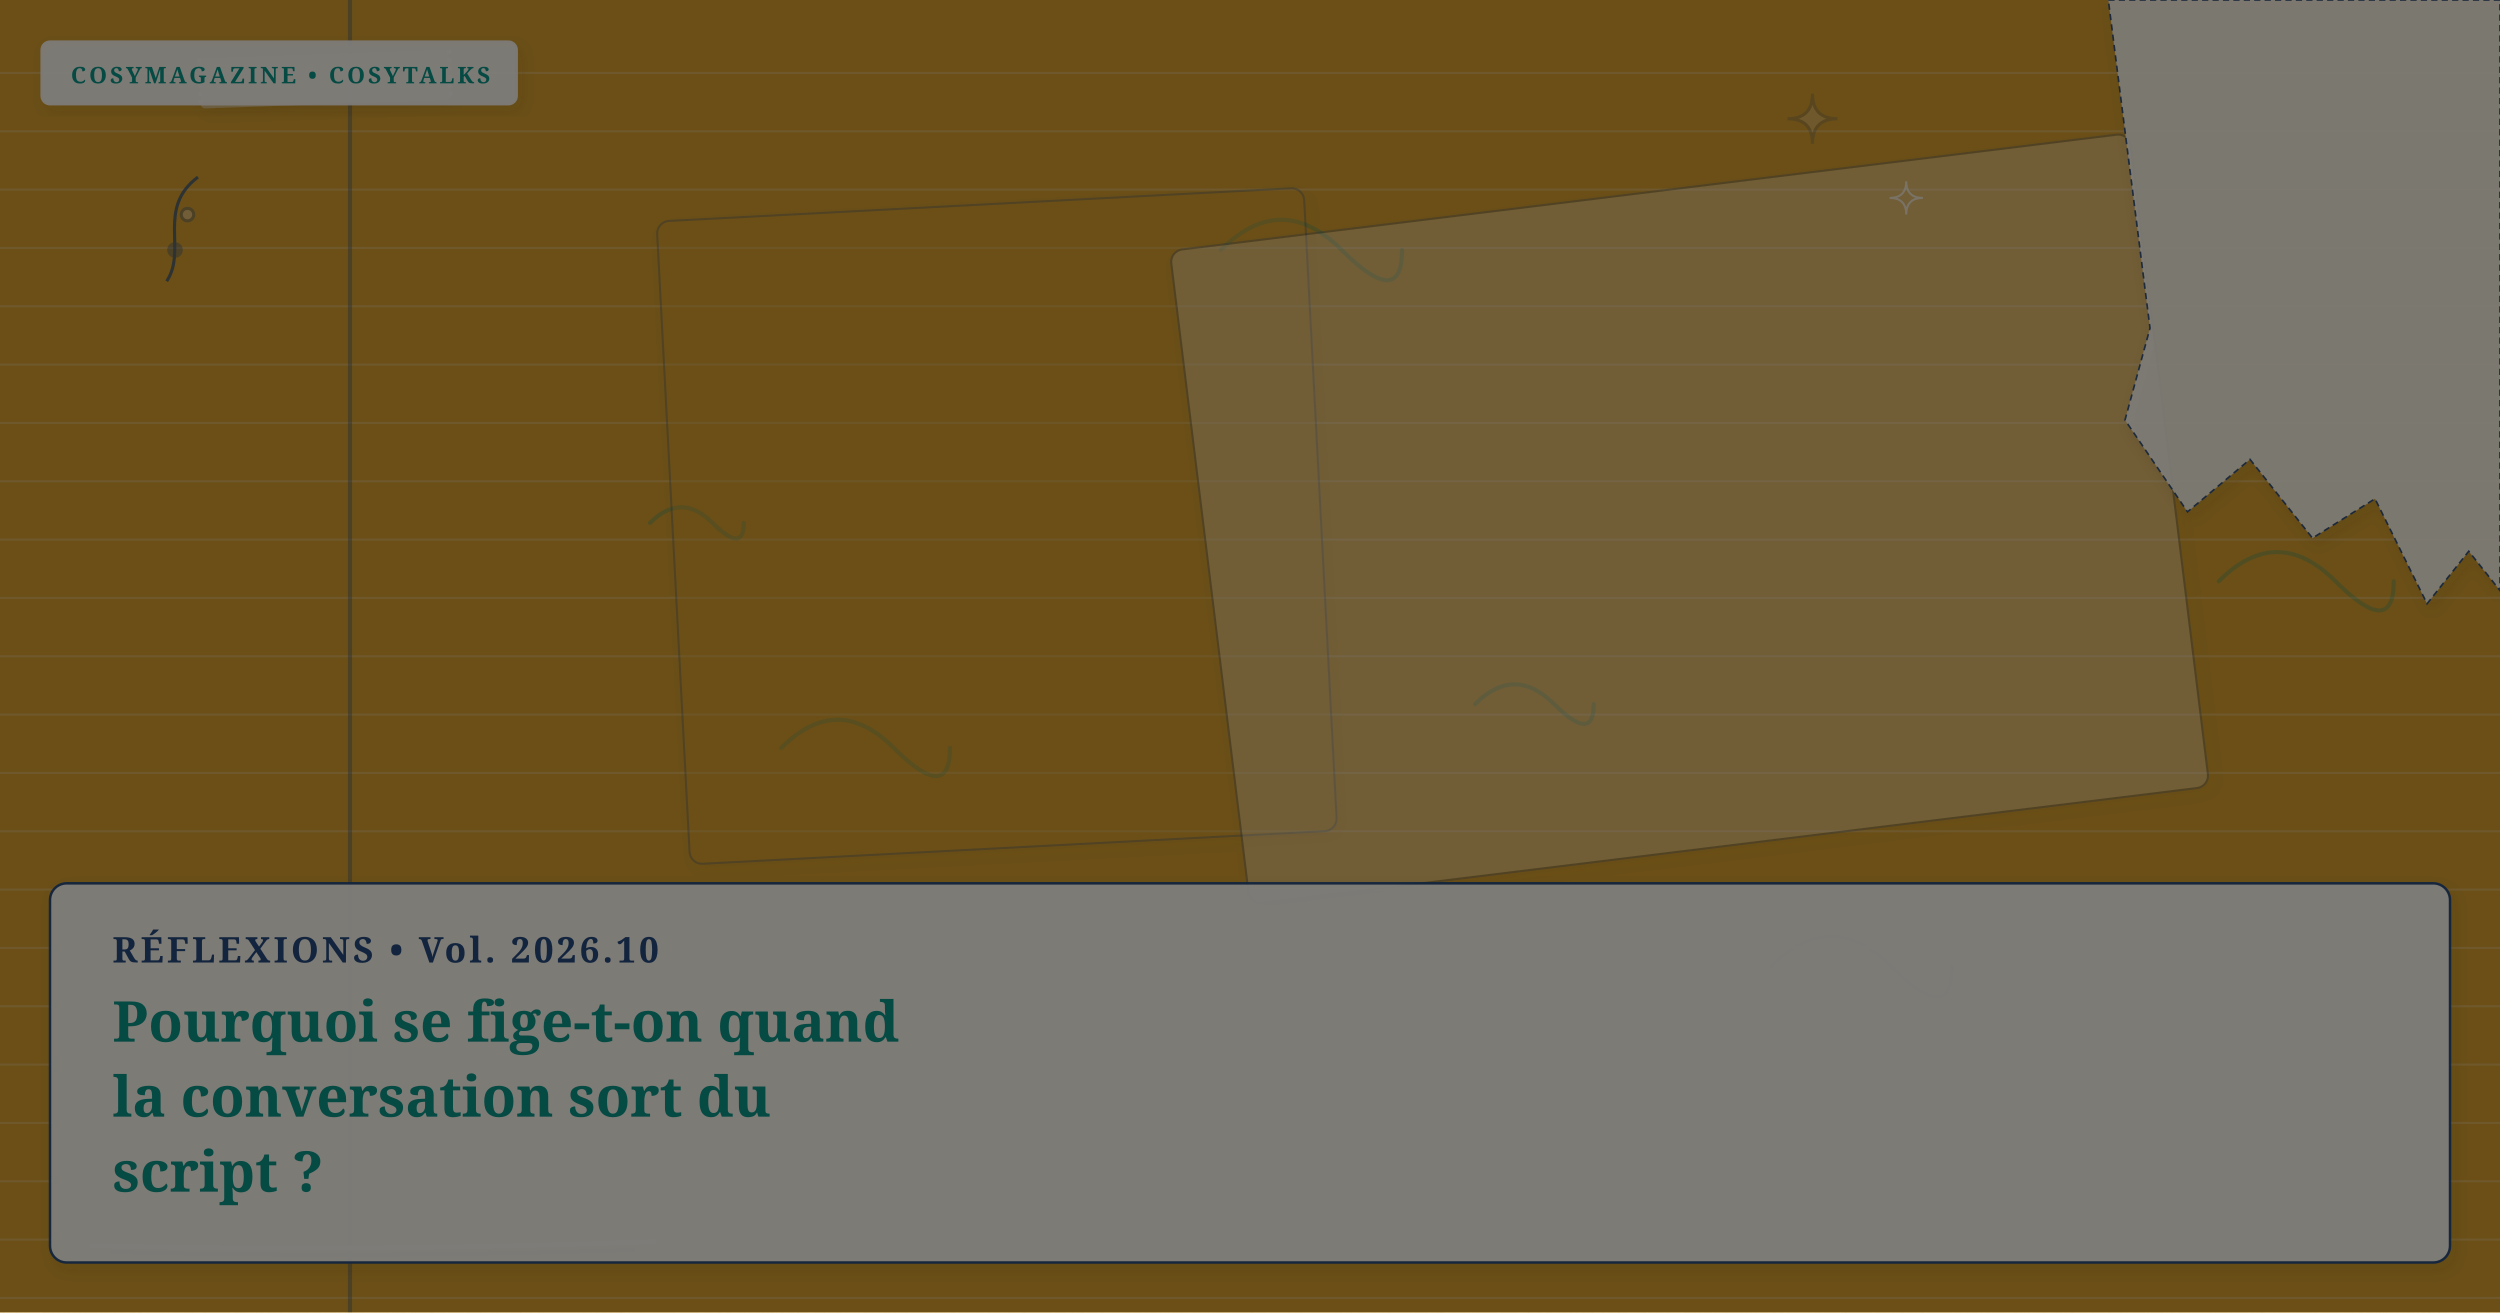
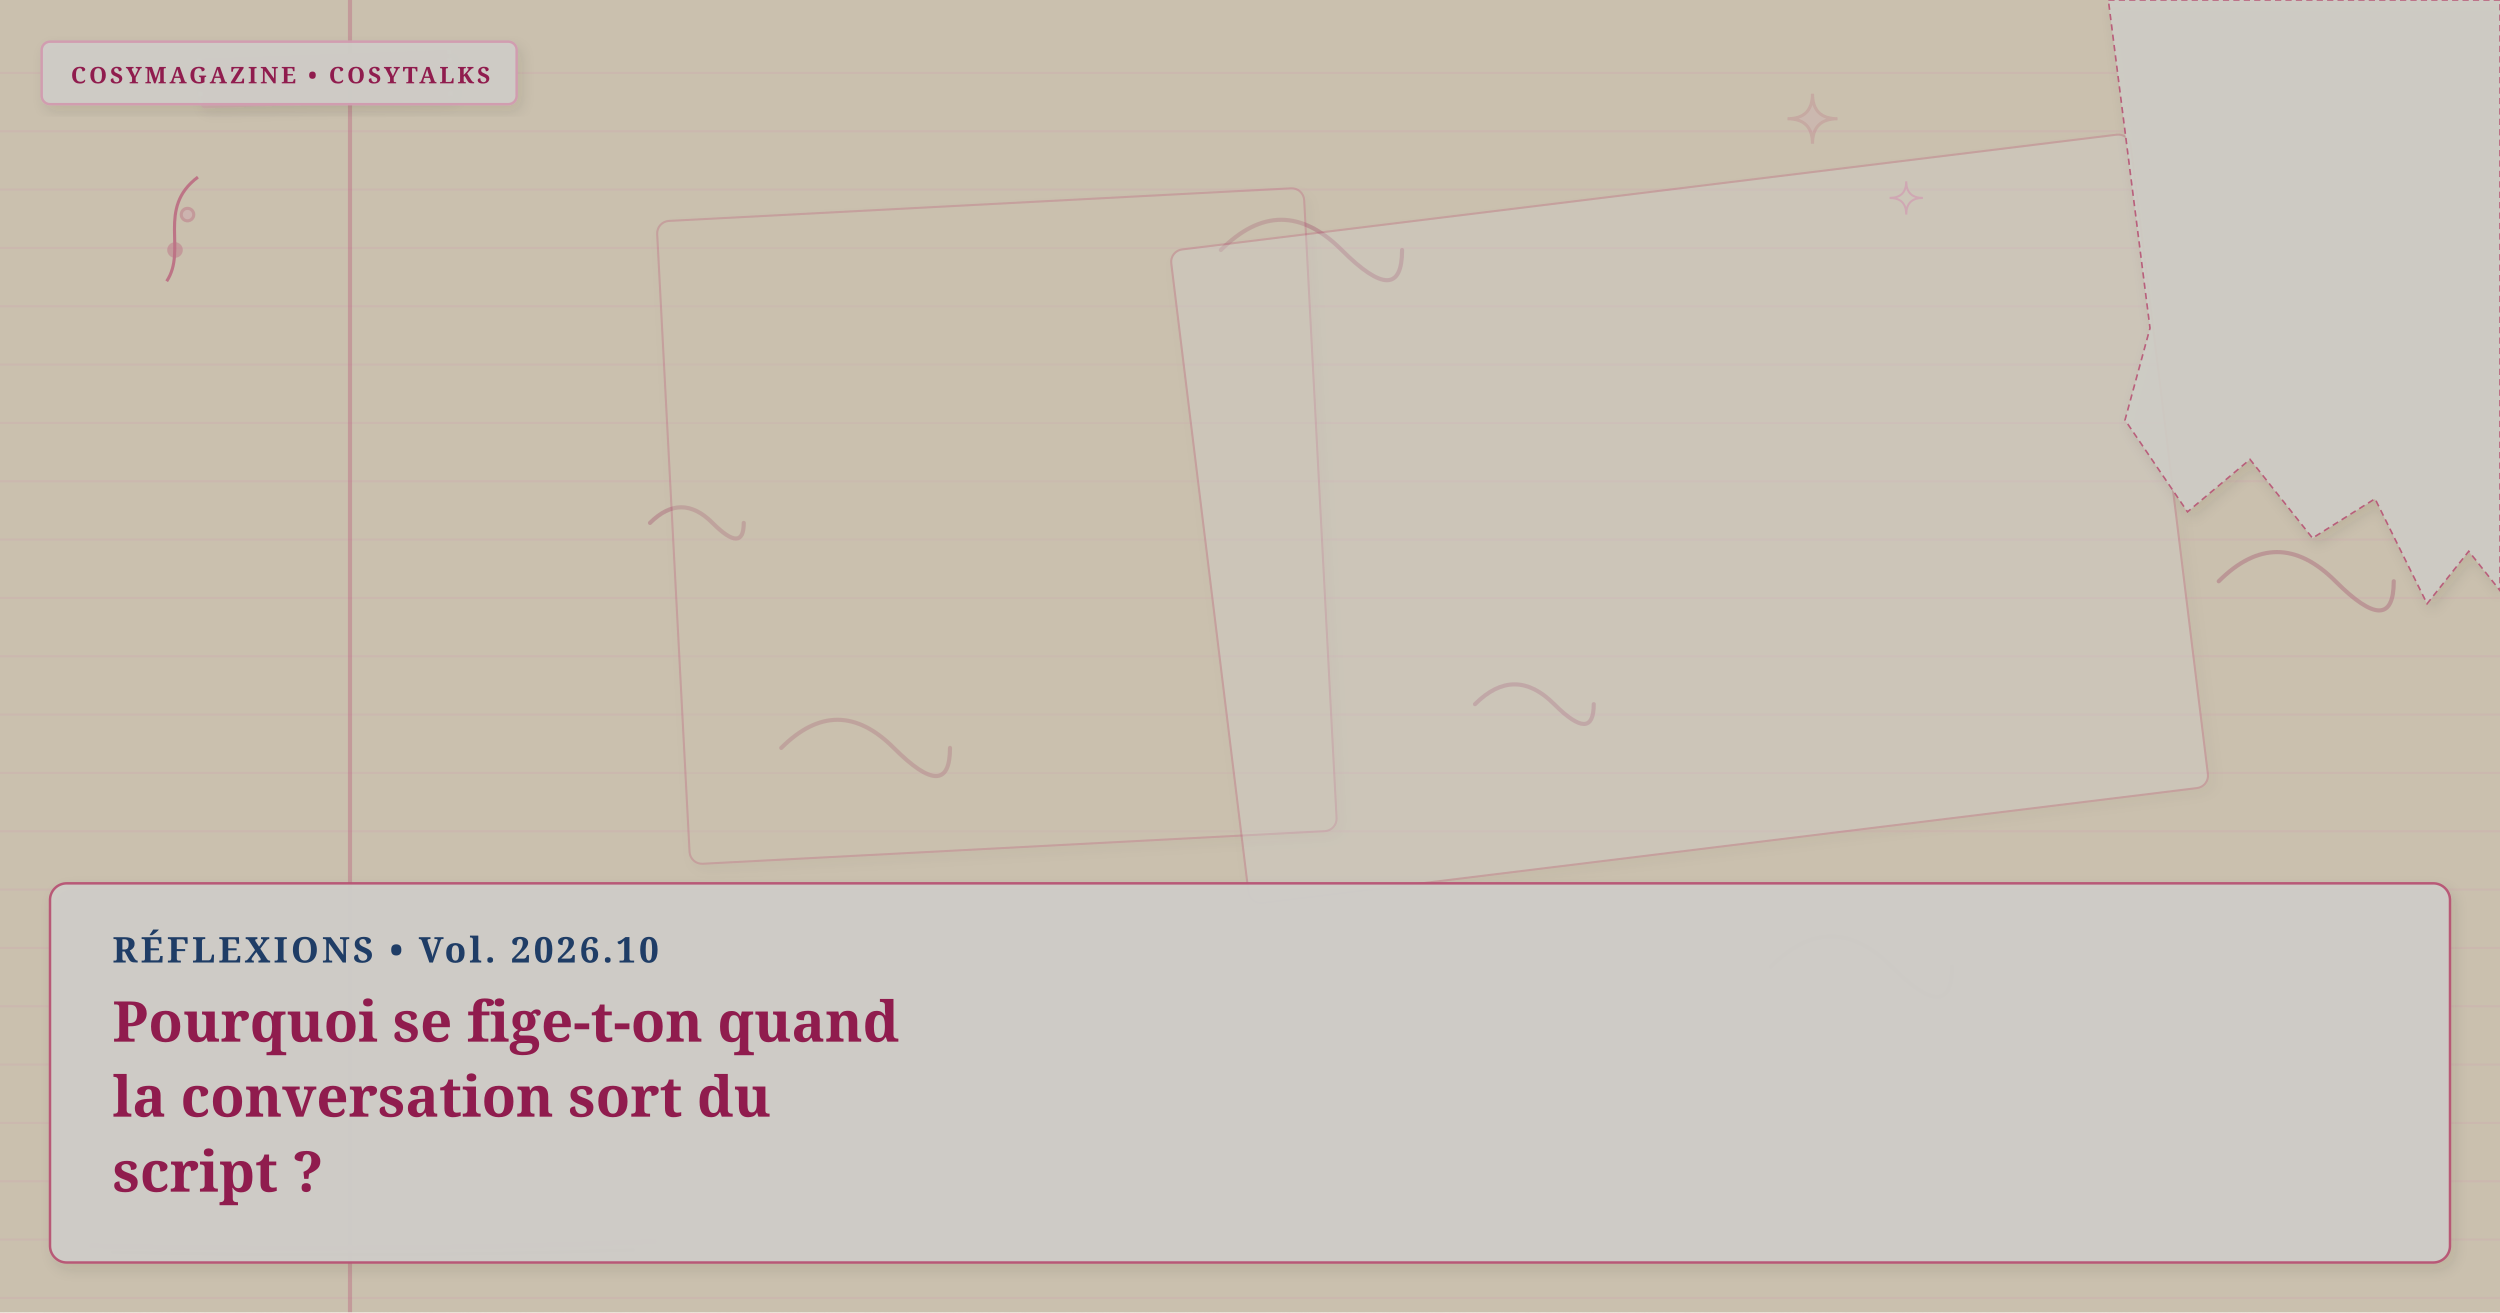
<svg xmlns="http://www.w3.org/2000/svg" viewBox="0 0 1200 630" width="100%" height="100%" preserveAspectRatio="xMidYMid slice" class="cosy-cover-art" data-motif="notebook-handwritten" data-seed="off-script-mindset" data-lang="fr">
  <defs>
    <filter id="soft-shadow" x="-20%" y="-20%" width="140%" height="140%">
      <feDropShadow dx="2" dy="3" stdDeviation="3" flood-color="#3C281E" flood-opacity="0.10" />
    </filter>
    <filter id="paper-grain" x="0%" y="0%" width="100%" height="100%">
      <feTurbulence type="fractalNoise" baseFrequency="0.65" numOctaves="3" result="noise" />
      <feColorMatrix type="saturate" values="0" />
      <feComponentTransfer>
        <feFuncA type="linear" slope="0.05" />
      </feComponentTransfer>
      <feBlend mode="multiply" in="SourceGraphic" result="blend" />
    </filter>
  </defs>
  <style>
        @media (prefers-reduced-motion: reduce) {
          .cosy-cover-art * { animation: none !important; transition: none !important; }
        }
      </style>
-   <rect width="1200" height="630" fill="#d69e2e" />
-   <line x1="0" y1="35" x2="1200" y2="35" stroke="#faf7f2" stroke-width="1" opacity="0.22" />
-   <line x1="0" y1="63" x2="1200" y2="63" stroke="#faf7f2" stroke-width="1" opacity="0.22" />
-   <line x1="0" y1="91" x2="1200" y2="91" stroke="#faf7f2" stroke-width="1" opacity="0.22" />
-   <line x1="0" y1="119" x2="1200" y2="119" stroke="#faf7f2" stroke-width="1" opacity="0.22" />
-   <line x1="0" y1="147" x2="1200" y2="147" stroke="#faf7f2" stroke-width="1" opacity="0.22" />
-   <line x1="0" y1="175" x2="1200" y2="175" stroke="#faf7f2" stroke-width="1" opacity="0.22" />
-   <line x1="0" y1="203" x2="1200" y2="203" stroke="#faf7f2" stroke-width="1" opacity="0.22" />
-   <line x1="0" y1="231" x2="1200" y2="231" stroke="#faf7f2" stroke-width="1" opacity="0.22" />
-   <line x1="0" y1="259" x2="1200" y2="259" stroke="#faf7f2" stroke-width="1" opacity="0.22" />
-   <line x1="0" y1="287" x2="1200" y2="287" stroke="#faf7f2" stroke-width="1" opacity="0.22" />
-   <line x1="0" y1="315" x2="1200" y2="315" stroke="#faf7f2" stroke-width="1" opacity="0.22" />
-   <line x1="0" y1="343" x2="1200" y2="343" stroke="#faf7f2" stroke-width="1" opacity="0.22" />
-   <line x1="0" y1="371" x2="1200" y2="371" stroke="#faf7f2" stroke-width="1" opacity="0.22" />
-   <line x1="0" y1="399" x2="1200" y2="399" stroke="#faf7f2" stroke-width="1" opacity="0.22" />
-   <line x1="0" y1="427" x2="1200" y2="427" stroke="#faf7f2" stroke-width="1" opacity="0.22" />
-   <line x1="0" y1="455" x2="1200" y2="455" stroke="#faf7f2" stroke-width="1" opacity="0.22" />
-   <line x1="0" y1="483" x2="1200" y2="483" stroke="#faf7f2" stroke-width="1" opacity="0.22" />
-   <line x1="0" y1="511" x2="1200" y2="511" stroke="#faf7f2" stroke-width="1" opacity="0.22" />
-   <line x1="0" y1="539" x2="1200" y2="539" stroke="#faf7f2" stroke-width="1" opacity="0.22" />
-   <line x1="0" y1="567" x2="1200" y2="567" stroke="#faf7f2" stroke-width="1" opacity="0.22" />
-   <line x1="0" y1="595" x2="1200" y2="595" stroke="#faf7f2" stroke-width="1" opacity="0.22" />
-   <line x1="0" y1="623" x2="1200" y2="623" stroke="#faf7f2" stroke-width="1" opacity="0.22" />
-   <line x1="168" y1="0" x2="168" y2="630" stroke="#274B7D" stroke-width="2" opacity="0.35" />
-   <path d="M 375 359 Q 402 332 429 359 T 456 359" fill="none" stroke="#0d9488" stroke-width="2" stroke-linecap="round" opacity="0.25" />
-   <path d="M 708 338 Q 727 319 746 338 T 765 338" fill="none" stroke="#0d9488" stroke-width="2" stroke-linecap="round" opacity="0.25" />
-   <path d="M 312 251 Q 327 236 342 251 T 357 251" fill="none" stroke="#0d9488" stroke-width="2" stroke-linecap="round" opacity="0.25" />
-   <path d="M 850 464 Q 879 435 908 464 T 937 464" fill="none" stroke="#0d9488" stroke-width="2" stroke-linecap="round" opacity="0.25" />
-   <path d="M 1065 279 Q 1093 251 1121 279 T 1149 279" fill="none" stroke="#0d9488" stroke-width="2" stroke-linecap="round" opacity="0.25" />
-   <path d="M 586 120 Q 615 91 644 120 T 673 120" fill="none" stroke="#0d9488" stroke-width="2" stroke-linecap="round" opacity="0.25" />
+   <rect width="1200" height="630" fill="#f6ead4" />
+   <line x1="0" y1="35" x2="1200" y2="35" stroke="#ffbed7" stroke-width="1" opacity="0.22" />
+   <line x1="0" y1="63" x2="1200" y2="63" stroke="#ffbed7" stroke-width="1" opacity="0.22" />
+   <line x1="0" y1="91" x2="1200" y2="91" stroke="#ffbed7" stroke-width="1" opacity="0.22" />
+   <line x1="0" y1="119" x2="1200" y2="119" stroke="#ffbed7" stroke-width="1" opacity="0.22" />
+   <line x1="0" y1="147" x2="1200" y2="147" stroke="#ffbed7" stroke-width="1" opacity="0.22" />
+   <line x1="0" y1="175" x2="1200" y2="175" stroke="#ffbed7" stroke-width="1" opacity="0.22" />
+   <line x1="0" y1="203" x2="1200" y2="203" stroke="#ffbed7" stroke-width="1" opacity="0.22" />
+   <line x1="0" y1="231" x2="1200" y2="231" stroke="#ffbed7" stroke-width="1" opacity="0.22" />
+   <line x1="0" y1="259" x2="1200" y2="259" stroke="#ffbed7" stroke-width="1" opacity="0.22" />
+   <line x1="0" y1="287" x2="1200" y2="287" stroke="#ffbed7" stroke-width="1" opacity="0.22" />
+   <line x1="0" y1="315" x2="1200" y2="315" stroke="#ffbed7" stroke-width="1" opacity="0.22" />
+   <line x1="0" y1="343" x2="1200" y2="343" stroke="#ffbed7" stroke-width="1" opacity="0.22" />
+   <line x1="0" y1="371" x2="1200" y2="371" stroke="#ffbed7" stroke-width="1" opacity="0.22" />
+   <line x1="0" y1="399" x2="1200" y2="399" stroke="#ffbed7" stroke-width="1" opacity="0.22" />
+   <line x1="0" y1="427" x2="1200" y2="427" stroke="#ffbed7" stroke-width="1" opacity="0.22" />
+   <line x1="0" y1="455" x2="1200" y2="455" stroke="#ffbed7" stroke-width="1" opacity="0.22" />
+   <line x1="0" y1="483" x2="1200" y2="483" stroke="#ffbed7" stroke-width="1" opacity="0.22" />
+   <line x1="0" y1="511" x2="1200" y2="511" stroke="#ffbed7" stroke-width="1" opacity="0.22" />
+   <line x1="0" y1="539" x2="1200" y2="539" stroke="#ffbed7" stroke-width="1" opacity="0.22" />
+   <line x1="0" y1="567" x2="1200" y2="567" stroke="#ffbed7" stroke-width="1" opacity="0.22" />
+   <line x1="0" y1="595" x2="1200" y2="595" stroke="#ffbed7" stroke-width="1" opacity="0.22" />
+   <line x1="0" y1="623" x2="1200" y2="623" stroke="#ffbed7" stroke-width="1" opacity="0.22" />
+   <line x1="168" y1="0" x2="168" y2="630" stroke="#e0678f" stroke-width="2" opacity="0.35" />
+   <path d="M 375 359 Q 402 332 429 359 T 456 359" fill="none" stroke="#b0245f" stroke-width="2" stroke-linecap="round" opacity="0.25" />
+   <path d="M 708 338 Q 727 319 746 338 T 765 338" fill="none" stroke="#b0245f" stroke-width="2" stroke-linecap="round" opacity="0.25" />
+   <path d="M 312 251 Q 327 236 342 251 T 357 251" fill="none" stroke="#b0245f" stroke-width="2" stroke-linecap="round" opacity="0.25" />
+   <path d="M 850 464 Q 879 435 908 464 T 937 464" fill="none" stroke="#b0245f" stroke-width="2" stroke-linecap="round" opacity="0.25" />
+   <path d="M 1065 279 Q 1093 251 1121 279 T 1149 279" fill="none" stroke="#b0245f" stroke-width="2" stroke-linecap="round" opacity="0.25" />
+   <path d="M 586 120 Q 615 91 644 120 T 673 120" fill="none" stroke="#b0245f" stroke-width="2" stroke-linecap="round" opacity="0.25" />
  <g transform="rotate(-3 478.5 252.5)">
-     <rect x="323" y="98" width="311" height="309" rx="6" fill="#d69e2e" opacity="0.3" stroke="#274B7D" stroke-width="1" filter="url(#soft-shadow)" />
+     <rect x="323" y="98" width="311" height="309" rx="6" fill="#f6ead4" opacity="0.3" stroke="#e0678f" stroke-width="1" filter="url(#soft-shadow)" />
  </g>
  <g transform="rotate(-7 811 249)">
-     <rect x="579" y="91" width="464" height="316" rx="6" fill="#FFFFFF" opacity="0.3" stroke="#274B7D" stroke-width="1" filter="url(#soft-shadow)" />
+     <rect x="579" y="91" width="464" height="316" rx="6" fill="#FFFFFF" opacity="0.3" stroke="#e0678f" stroke-width="1" filter="url(#soft-shadow)" />
  </g>
  <g class="cover-torn-paper" filter="url(#soft-shadow)">
-     <polygon points="1012,0 1200,0 1200,283.5 1185,264.6 1165,289.8 1140,239.4 1110,258.3 1080,220.5 1050,245.7 1020,201.6 1032,157.5 1012,0" fill="#FCF9F2" opacity="0.9" stroke="#274B7D" stroke-width="0.8" stroke-dasharray="3 2" />
+     <polygon points="1012,0 1200,0 1200,283.5 1185,264.6 1165,289.8 1140,239.4 1110,258.3 1080,220.5 1050,245.7 1020,201.6 1032,157.5 1012,0" fill="#FCF9F2" opacity="0.9" stroke="#e0678f" stroke-width="0.8" stroke-dasharray="3 2" />
  </g>
  <g transform="rotate(-2 156 38)" filter="url(#soft-shadow)">
-     <rect x="96" y="26" width="120" height="24" rx="2" fill="#faf7f2" opacity="0.45" />
+     <rect x="96" y="26" width="120" height="24" rx="2" fill="#ffbed7" opacity="0.45" />
    <line x1="96" y1="26" x2="96" y2="50" stroke="#FFFFFF" stroke-width="2" stroke-dasharray="2 2" opacity="0.7" />
    <line x1="216" y1="26" x2="216" y2="50" stroke="#FFFFFF" stroke-width="2" stroke-dasharray="2 2" opacity="0.7" />
  </g>
-   <g class="cover-tiny-doodles" stroke="#274B7D" stroke-width="1.5" fill="none" opacity="0.7">
-     <path d="M 870 45 Q 870 57 882 57 Q 870 57 870 69 Q 870 57 858 57 Q 870 57 870 45 Z" fill="#faf7f2" opacity="0.3" />
-     <path d="M 915 87 Q 915 95 923 95 Q 915 95 915 103 Q 915 95 907 95 Q 915 95 915 87 Z" stroke="#faf7f2" stroke-width="1" />
+   <g class="cover-tiny-doodles" stroke="#e0678f" stroke-width="1.5" fill="none" opacity="0.7">
+     <path d="M 870 45 Q 870 57 882 57 Q 870 57 870 69 Q 870 57 858 57 Q 870 57 870 45 Z" fill="#ffbed7" opacity="0.3" />
+     <path d="M 915 87 Q 915 95 923 95 Q 915 95 915 103 Q 915 95 907 95 Q 915 95 915 87 Z" stroke="#ffbed7" stroke-width="1" />
    <path d="M 80 135 C 90 120, 75 100, 95 85" />
-     <circle cx="84" cy="120" r="3" fill="#274B7D" opacity="0.5" />
-     <circle cx="90" cy="103" r="3" fill="#faf7f2" opacity="0.5" />
+     <circle cx="84" cy="120" r="3" fill="#e0678f" opacity="0.5" />
+     <circle cx="90" cy="103" r="3" fill="#ffbed7" opacity="0.5" />
  </g>
  <g class="cover-sketchy-underline">
-     <path d="M 44 598 Q 179 601 314 596" stroke="#faf7f2" stroke-width="2.5" stroke-linecap="round" fill="none" opacity="0.75" />
-     <path d="M 54 601 Q 179 604 304 600" stroke="#274B7D" stroke-width="1.5" stroke-linecap="round" fill="none" opacity="0.5" />
+     <path d="M 44 598 Q 179 601 314 596" stroke="#ffbed7" stroke-width="2.5" stroke-linecap="round" fill="none" opacity="0.75" />
+     <path d="M 54 601 Q 179 604 304 600" stroke="#e0678f" stroke-width="1.5" stroke-linecap="round" fill="none" opacity="0.5" />
  </g>
  <g class="cover-masthead-label" filter="url(#soft-shadow)">
-     <rect x="20" y="20" width="228" height="30" rx="4" fill="#FCF9F2" opacity="0.95" stroke="#faf7f2" stroke-width="1.2" />
-     <text x="34" y="40" fill="#0d9488" font-family="Fraunces, 'Lora', Georgia, serif" font-size="11" font-weight="bold" letter-spacing="1.4">COSYMAGAZINE • COSYTALKS</text>
+     <rect x="20" y="20" width="228" height="30" rx="4" fill="#FCF9F2" opacity="0.95" stroke="#ffbed7" stroke-width="1.2" />
+     <text x="34" y="40" fill="#b0245f" font-family="Fraunces, 'Lora', Georgia, serif" font-size="11" font-weight="bold" letter-spacing="1.4">COSYMAGAZINE • COSYTALKS</text>
  </g>
  <g class="cover-text-overlay" filter="url(#soft-shadow)">
-     <rect class="cover-overlay-box" x="24" y="424" width="1152" height="182" rx="8" fill="#FCF9F2" opacity="0.96" stroke="#274B7D" stroke-width="1.2" />
+     <rect class="cover-overlay-box" x="24" y="424" width="1152" height="182" rx="8" fill="#FCF9F2" opacity="0.96" stroke="#e0678f" stroke-width="1.2" />
    <text x="54" y="462" fill="#274B7D" font-family="Fraunces, 'Lora', Georgia, serif" font-size="17" font-weight="bold" letter-spacing="1.5">RÉFLEXIONS • Vol. 2026.10</text>
-     <text x="54" y="500" fill="#0d9488" font-family="Fraunces, 'Lora', Georgia, serif" font-size="27" font-weight="bold">Pourquoi se fige-t-on quand</text>
-     <text x="54" y="536" fill="#0d9488" font-family="Fraunces, 'Lora', Georgia, serif" font-size="27" font-weight="bold">la conversation sort du</text>
-     <text x="54" y="572" fill="#0d9488" font-family="Fraunces, 'Lora', Georgia, serif" font-size="27" font-weight="bold">script ?</text>
+     <text x="54" y="500" fill="#b0245f" font-family="Fraunces, 'Lora', Georgia, serif" font-size="27" font-weight="bold">Pourquoi se fige-t-on quand</text>
+     <text x="54" y="536" fill="#b0245f" font-family="Fraunces, 'Lora', Georgia, serif" font-size="27" font-weight="bold">la conversation sort du</text>
+     <text x="54" y="572" fill="#b0245f" font-family="Fraunces, 'Lora', Georgia, serif" font-size="27" font-weight="bold">script ?</text>
  </g>
-   <rect width="1200" height="630" filter="url(#paper-grain)" opacity="0.5" pointer-events="none" />
+   <rect width="1200" height="630" filter="url(#paper-grain)" opacity="0.18" pointer-events="none" />
</svg>
